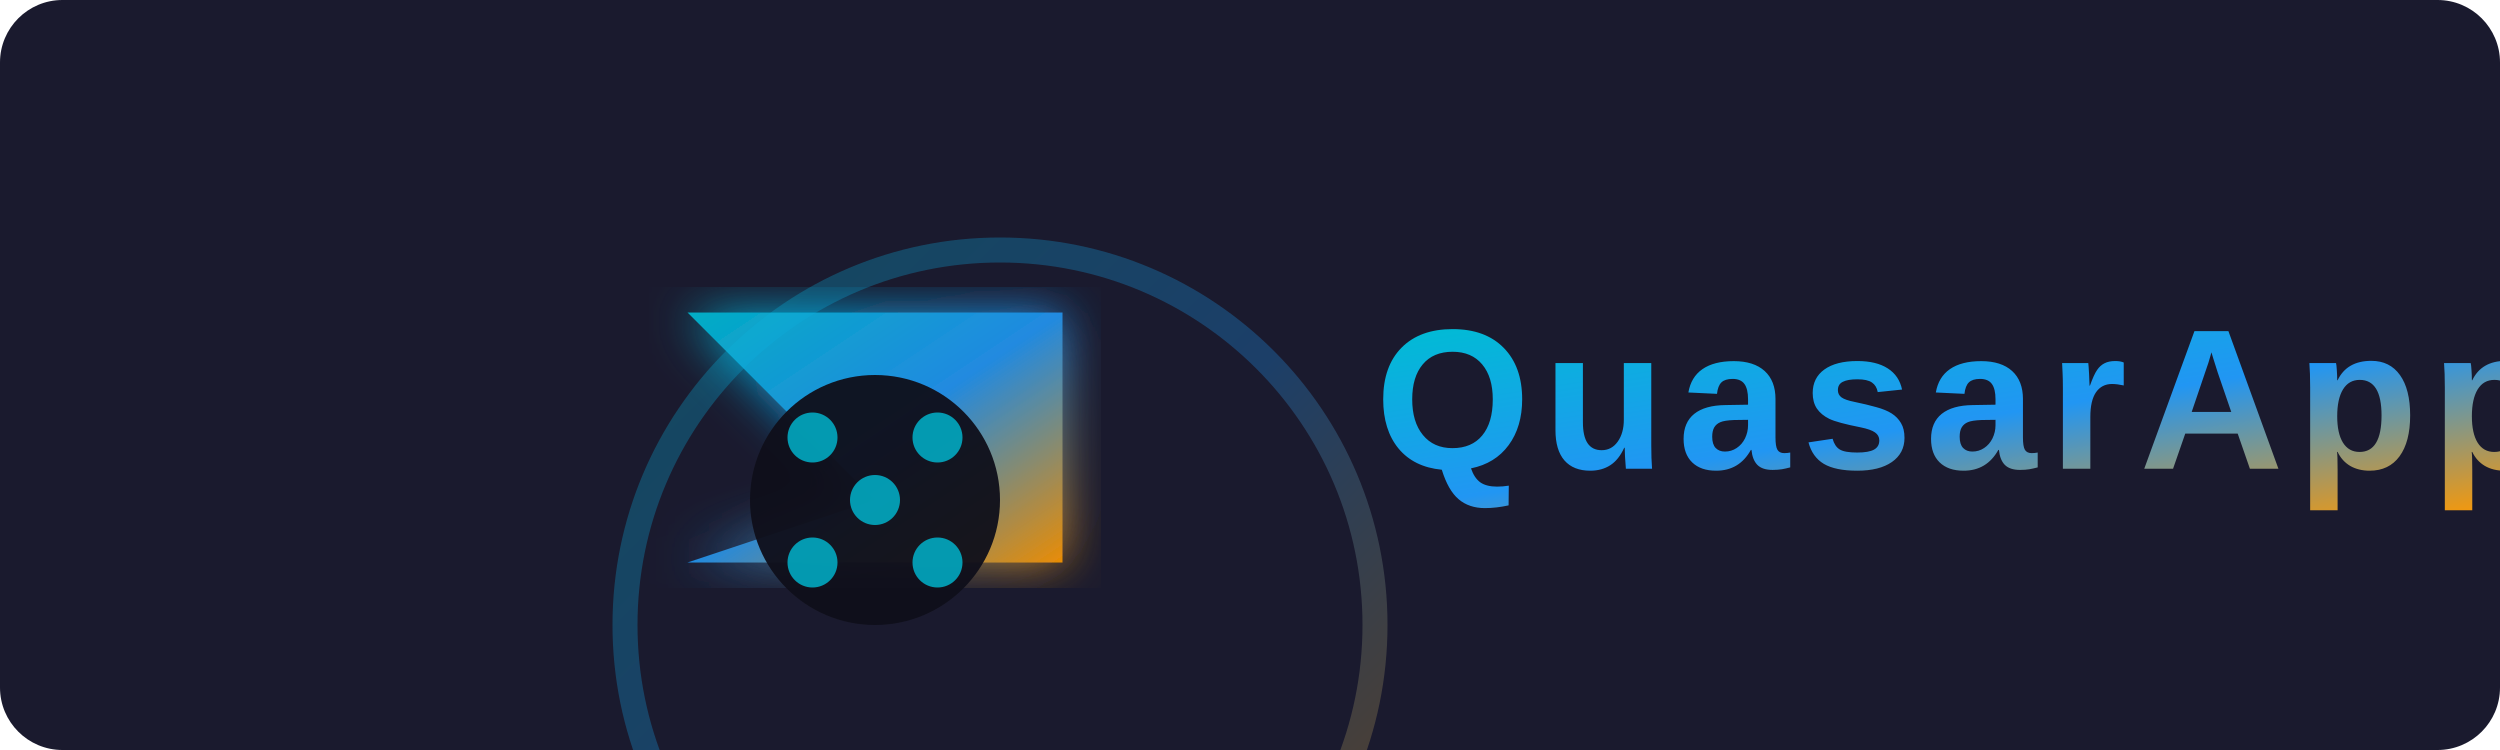
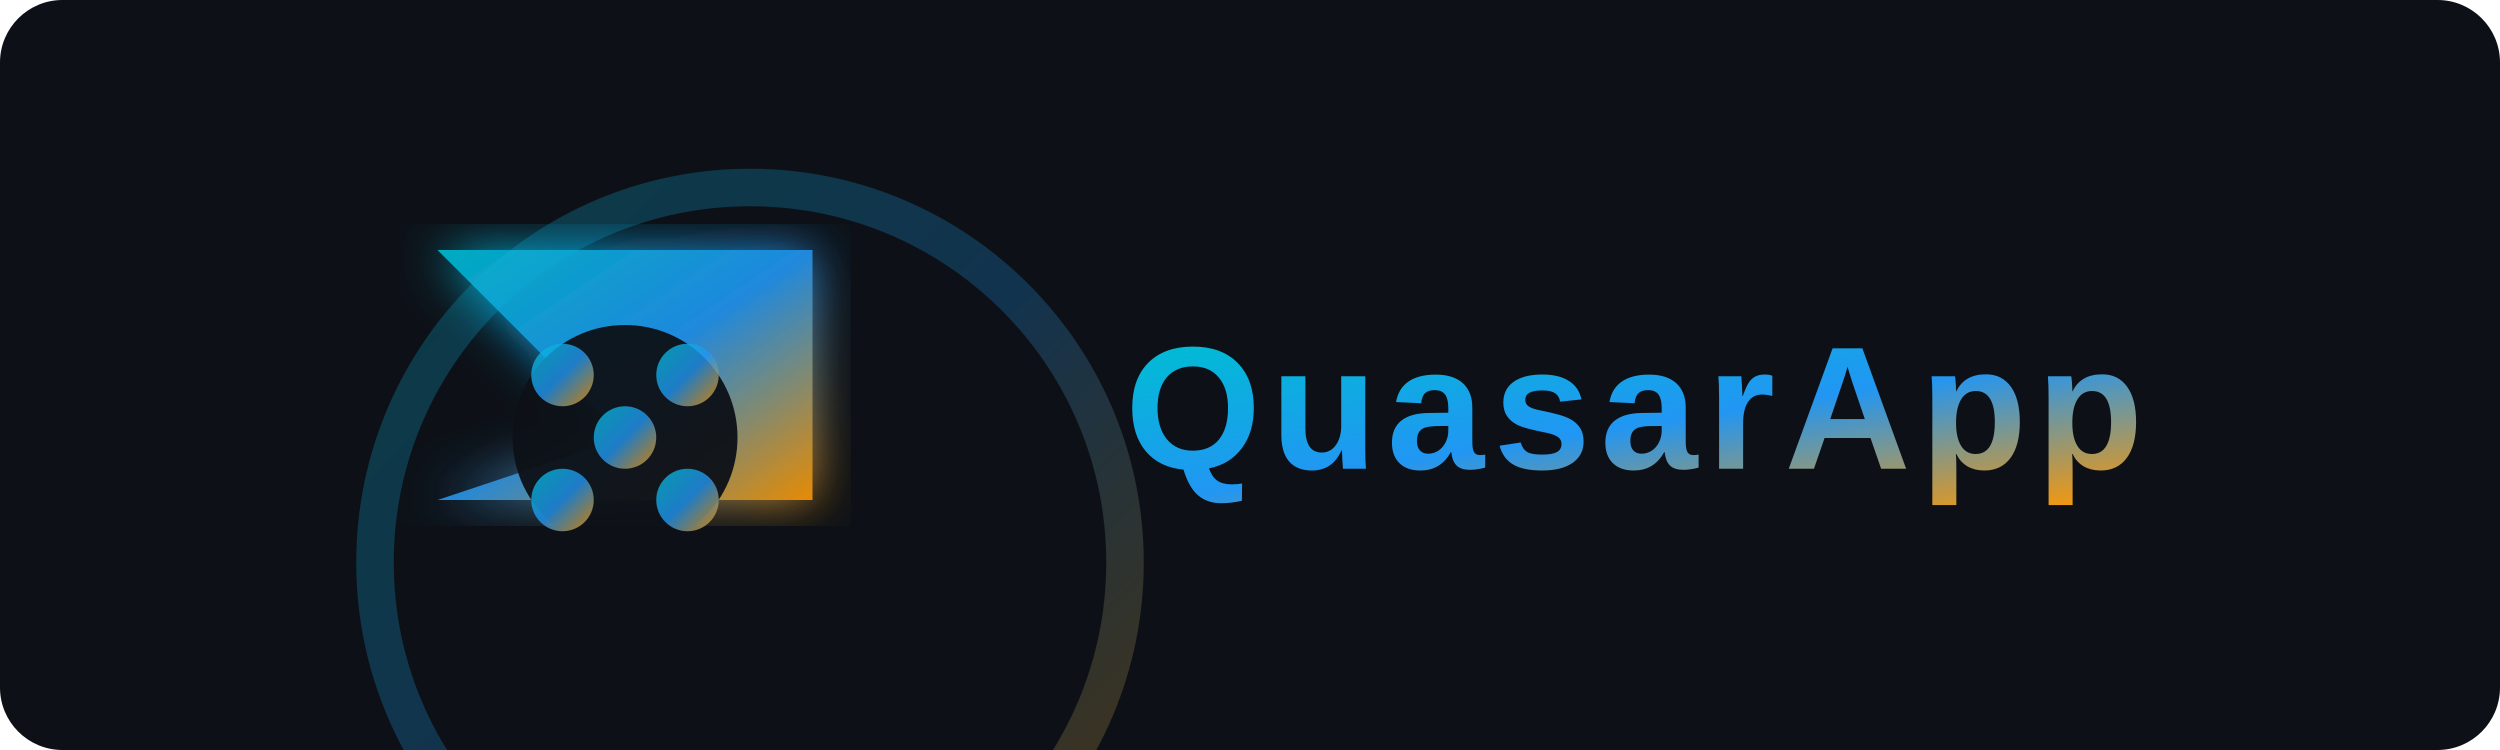
<svg xmlns="http://www.w3.org/2000/svg" viewBox="0 0 400 120">
  <defs>
    <linearGradient id="quasarGradient" x1="0%" y1="0%" x2="100%" y2="100%">
      <stop offset="0%" style="stop-color:#00bcd4;stop-opacity:1" />
      <stop offset="50%" style="stop-color:#2196f3;stop-opacity:1" />
      <stop offset="100%" style="stop-color:#ff9800;stop-opacity:1" />
    </linearGradient>
    <filter id="glow">
      <feGaussianBlur stdDeviation="4" result="coloredBlur" />
      <feMerge>:
        <feMergeNode in="coloredBlur" />
        <feMergeNode in="SourceGraphic" />
      </feMerge>
    </filter>
  </defs>
-   <rect width="400" height="120" rx="10" fill="#1a1a2e" />
-   <g transform="translate(80, 20)">
-     <circle cx="80" cy="80" r="60" fill="none" stroke="url(#quasarGradient)" stroke-width="4" opacity="0.3" />
-     <path d="M 60 60 L 30 30 L 90 30 L 90 70 L 30 70 Z" fill="url(#quasarGradient)" filter="url(#glow)" opacity="0.9" />
-     <circle cx="60" cy="60" r="20" fill="#0f0f1a" opacity="0.95" />
-     <g fill="#00bcd4" opacity="0.8">
-       <circle cx="50" cy="50" r="4" />
-       <circle cx="70" cy="50" r="4" />
-       <circle cx="60" cy="60" r="4" />
-       <circle cx="50" cy="70" r="4" />
-       <circle cx="70" cy="70" r="4" />
+   <rect width="400" height="120" rx="10" fill="#0d1117" />
+   <g transform="translate(50, 20)">
+     <circle cx="70" cy="70" r="60" fill="none" stroke="url(#quasarGradient)" stroke-width="6" opacity="0.25" />
+     <path d="M 50 50 L 20 20 L 80 20 L 80 60 L 20 60 Z" fill="url(#quasarGradient)" filter="url(#glow)" opacity="0.9" />
+     <circle cx="50" cy="50" r="18" fill="#0d1117" opacity="0.95" />
+     <g fill="url(#quasarGradient)" opacity="0.8">
+       <circle cx="40" cy="40" r="5" />
+       <circle cx="60" cy="40" r="5" />
+       <circle cx="50" cy="50" r="5" />
+       <circle cx="40" cy="60" r="5" />
+       <circle cx="60" cy="60" r="5" />
    </g>
  </g>
-   <text x="220" y="75" font-family="Arial, sans-serif" font-size="32" font-weight="bold" fill="url(#quasarGradient)" letter-spacing="2">QuasarApp</text>
+   <text x="180" y="75" font-family="Arial, sans-serif" font-size="28" font-weight="bold" fill="url(#quasarGradient)" letter-spacing="1.5">QuasarApp</text>
</svg>
